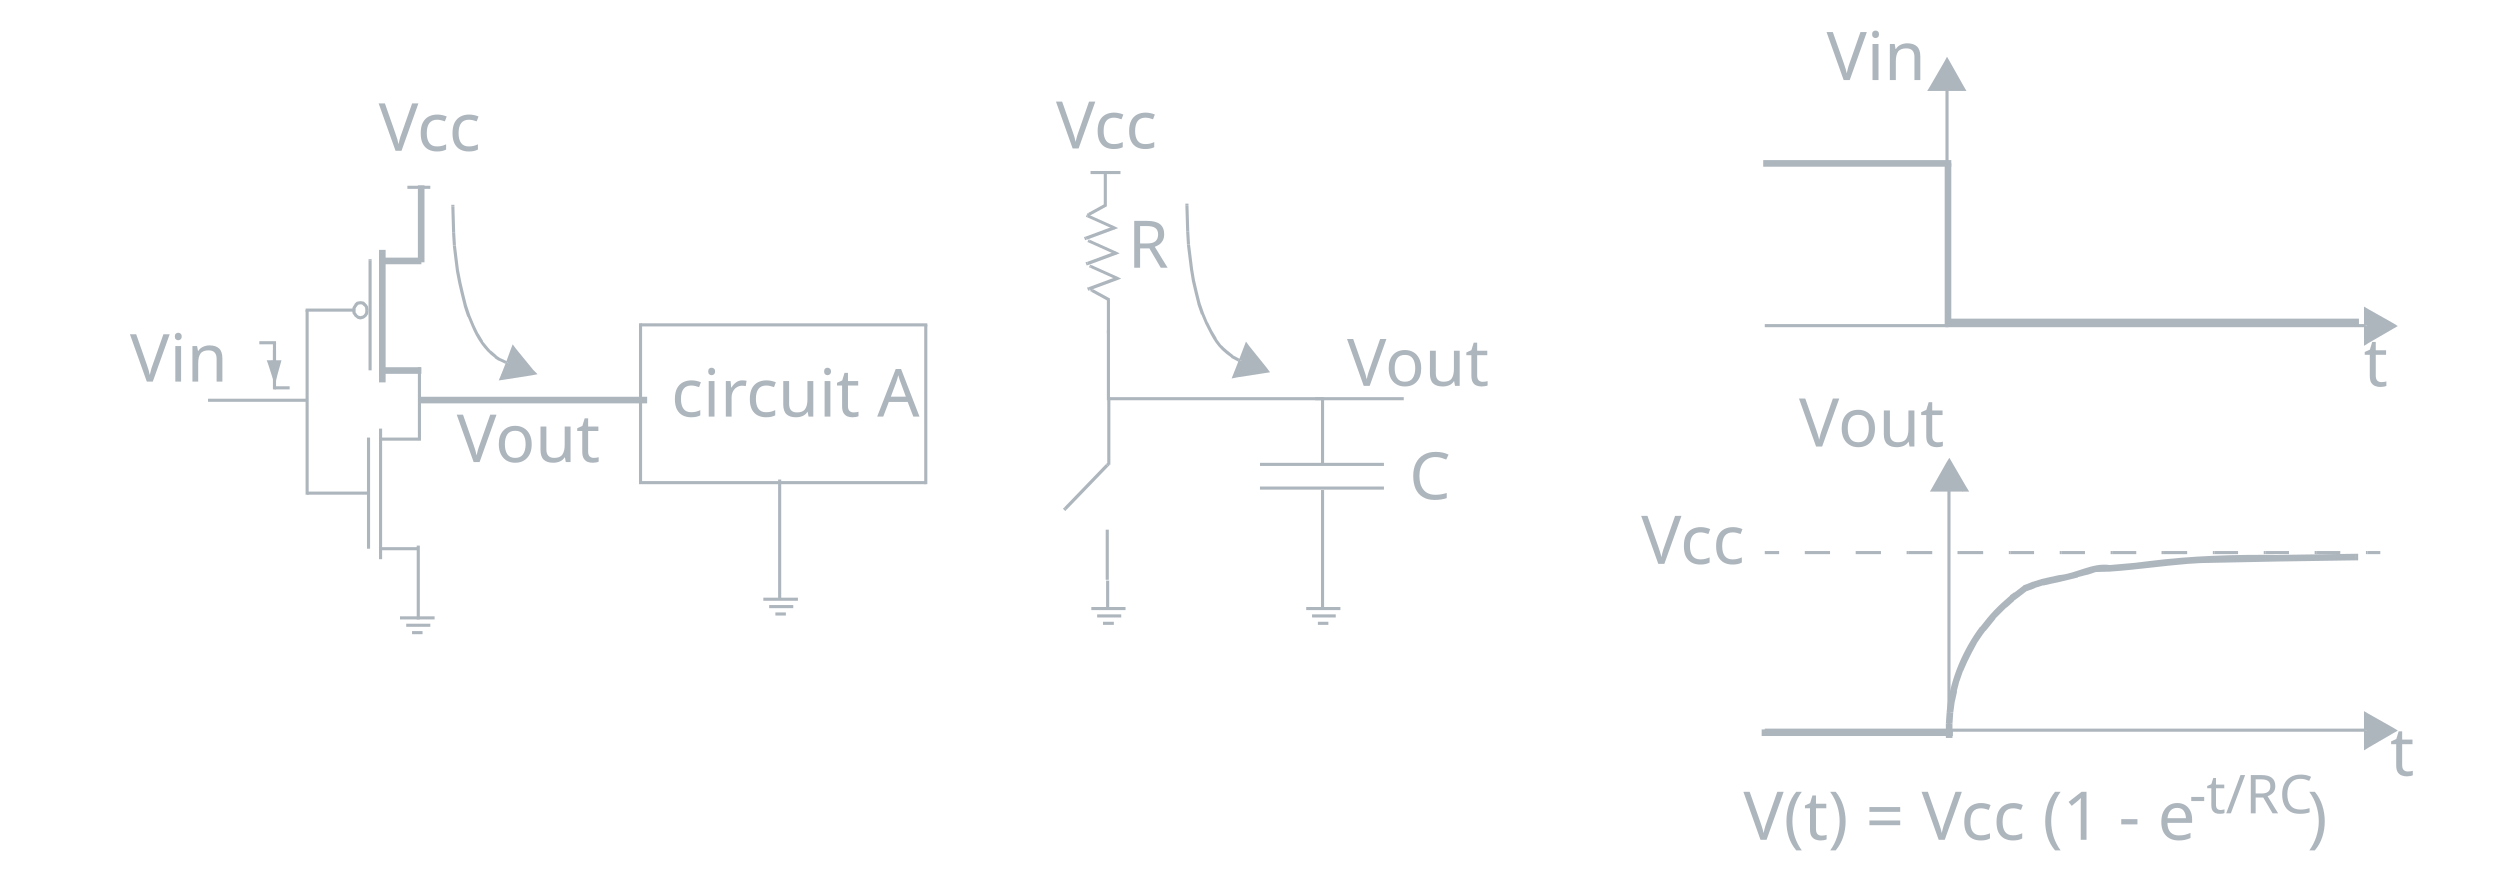
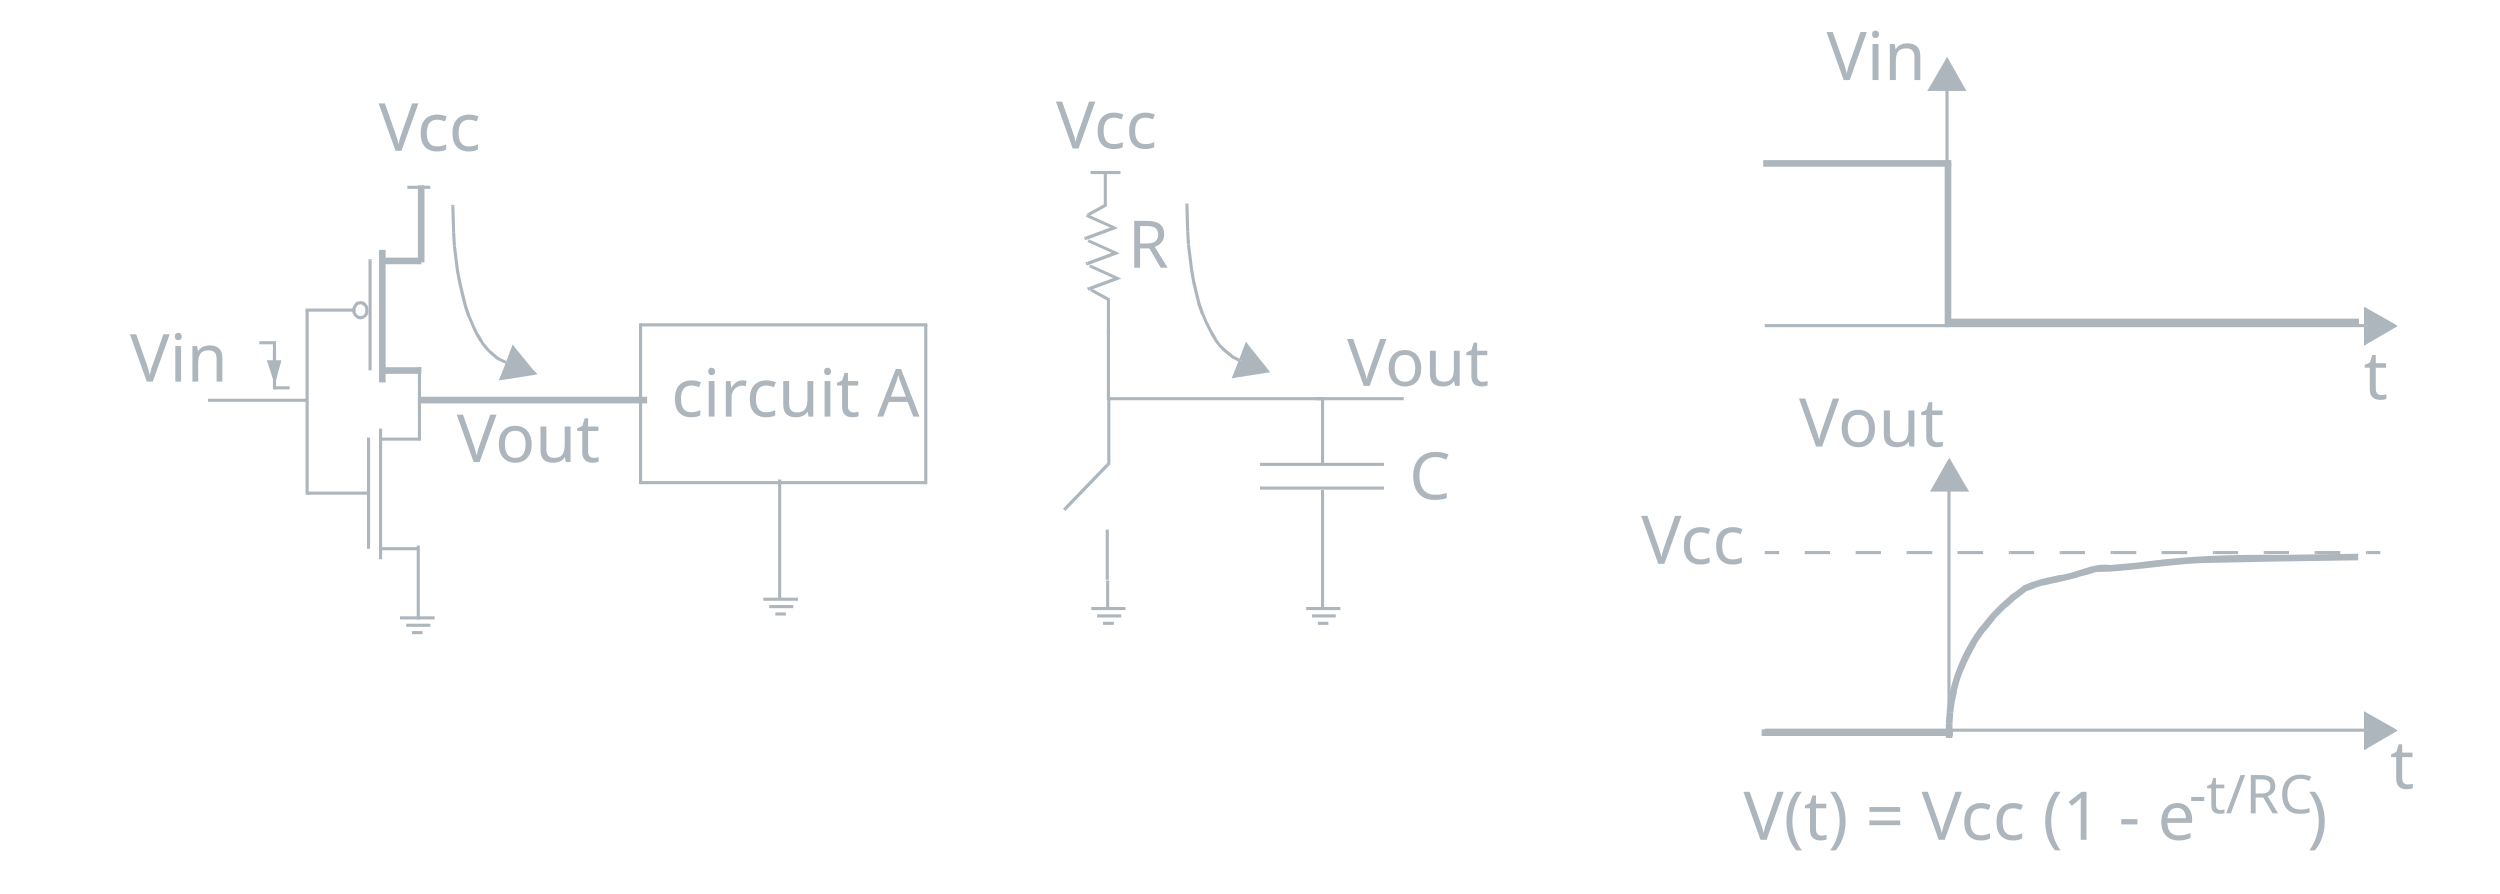
- <svg xmlns="http://www.w3.org/2000/svg" width="386" height="138" viewBox="0 0 386 138" fill="#adb5bd">
-   <rect x="56.90" y="40.02" width="0.48" height="0.24" fill="#adb5bd" />
-   <rect x="56.90" y="40.26" width="0.48" height="16.92" fill="#adb5bd" />
-   <rect x="58.52" y="38.58" width="1.02" height="0.48" fill="#adb5bd" />
-   <rect x="58.52" y="39.06" width="1.02" height="19.98" fill="#adb5bd" />
-   <rect x="58.52" y="39.78" width="0.48" height="1.02" fill="#adb5bd" />
-   <rect x="59.00" y="39.78" width="6.06" height="1.02" fill="#adb5bd" />
-   <rect x="58.52" y="56.70" width="0.48" height="1.02" fill="#adb5bd" />
-   <rect x="59.00" y="56.70" width="6.06" height="1.02" fill="#adb5bd" />
-   <rect x="64.52" y="28.62" width="1.02" height="0.48" fill="#adb5bd" />
-   <rect x="64.52" y="29.10" width="1.02" height="11.40" fill="#adb5bd" />
-   <rect x="64.52" y="56.70" width="0.48" height="0.24" fill="#adb5bd" />
-   <rect x="64.52" y="56.94" width="0.48" height="11.10" fill="#adb5bd" />
-   <rect x="62.90" y="28.68" width="3.54" height="0.48" fill="#adb5bd" />
-   <rect x="56.66" y="67.56" width="0.48" height="17.16" fill="#adb5bd" />
-   <rect x="58.52" y="66.18" width="0.48" height="20.16" fill="#adb5bd" />
-   <rect x="58.52" y="67.56" width="6.06" height="0.48" fill="#adb5bd" />
-   <rect x="58.52" y="84.48" width="6.06" height="0.48" fill="#adb5bd" />
-   <rect x="64.34" y="84.24" width="0.48" height="11.40" fill="#adb5bd" />
-   <path d="M56.42 47.94L56.36 47.52L56.42 47.58L56.18 47.22L56.18 47.28L55.88 46.98L56.06 47.04L55.64 46.98L55.7 46.98L55.28 47.04L55.4 46.98L55.1 47.28L55.16 47.22L54.92 47.58L54.92 47.52L54.86 47.94L54.86 47.88L54.92 48.36L54.92 48.24L55.16 48.6L55.1 48.54L55.4 48.78L55.28 48.72L55.7 48.84L55.58 48.84L56.0 48.72L55.94 48.78L56.24 48.54L56.18 48.6L56.42 48.24L56.36 48.36L56.42 47.88L56.9 47.94L56.84 48.42L56.84 48.48L56.6 48.84L56.54 48.9L56.24 49.14L56.12 49.2L55.7 49.32L55.58 49.32L55.16 49.2L55.1 49.14L54.8 48.9L54.74 48.84L54.5 48.48L54.44 48.42L54.38 47.94L54.38 47.88L54.44 47.46L54.5 47.34L54.74 46.98L54.74 46.92L55.04 46.62L55.22 46.56L55.64 46.5L55.7 46.5L56.12 46.56L56.24 46.62L56.6 46.98L56.84 47.34L56.84 47.46L56.9 47.88Z" fill="#adb5bd" />
-   <path d="M56.42 47.88L56.42 47.94L56.9 47.88L56.9 47.94Z" fill="#adb5bd" />
-   <rect x="47.18" y="47.64" width="7.68" height="0.48" fill="#adb5bd" />
-   <rect x="47.18" y="47.88" width="0.48" height="28.50" fill="#adb5bd" />
-   <rect x="47.42" y="75.90" width="9.48" height="0.48" fill="#adb5bd" />
-   <rect x="32.12" y="61.56" width="15.30" height="0.48" fill="#adb5bd" />
-   <rect x="61.76" y="95.16" width="5.34" height="0.48" fill="#adb5bd" />
-   <rect x="62.72" y="96.30" width="3.72" height="0.48" fill="#adb5bd" />
-   <rect x="63.62" y="97.44" width="1.62" height="0.48" fill="#adb5bd" />
-   <rect x="64.82" y="61.26" width="35.10" height="1.02" fill="#adb5bd" />
-   <path d="M168.02 33.12L167.84 33.06L167.66 33.48L167.84 33.54Z" fill="#adb5bd" />
-   <path d="M168.02 33.12L167.84 33.54L171.98 35.4L172.16 35.4L172.64 35.22L172.16 34.98Z" fill="#adb5bd" />
-   <path d="M167.78 37.02L167.54 37.08L167.36 36.6L167.6 36.54Z" fill="#adb5bd" />
-   <path d="M172.16 35.4L171.98 34.92L167.6 36.54L167.78 37.02Z" fill="#adb5bd" />
-   <path d="M168.26 37.02L168.08 36.96L167.9 37.38L168.08 37.44Z" fill="#adb5bd" />
-   <path d="M168.26 37.02L168.08 37.44L172.22 39.3L172.4 39.3L172.88 39.12L172.4 38.88Z" fill="#adb5bd" />
-   <path d="M168.02 40.92L167.78 40.98L167.6 40.5L167.84 40.44Z" fill="#adb5bd" />
-   <path d="M172.4 39.3L172.22 38.82L167.84 40.44L168.02 40.92Z" fill="#adb5bd" />
-   <path d="M168.5 40.92L168.32 40.86L168.14 41.28L168.32 41.34Z" fill="#adb5bd" />
-   <path d="M168.5 40.92L168.32 41.34L172.46 43.2L172.64 43.2L173.12 43.02L172.64 42.78Z" fill="#adb5bd" />
-   <path d="M168.26 44.82L168.02 44.88L167.84 44.4L168.08 44.34Z" fill="#adb5bd" />
-   <path d="M172.64 43.2L172.46 42.72L168.08 44.34L168.26 44.82Z" fill="#adb5bd" />
-   <path d="M168.02 32.88L167.84 33.0L168.08 33.42L168.26 33.3Z" fill="#adb5bd" />
-   <path d="M168.02 32.88L168.26 33.3L170.78 31.92L170.9 31.86L170.9 31.68L170.54 31.5Z" fill="#adb5bd" />
-   <rect x="170.42" y="26.40" width="0.48" height="5.28" fill="#adb5bd" />
-   <path d="M168.74 44.64L168.56 44.52L168.32 44.94L168.5 45.06Z" fill="#adb5bd" />
-   <path d="M168.74 44.64L168.5 45.06L171.02 46.44L171.38 46.2L171.38 46.08L171.26 46.02Z" fill="#adb5bd" />
-   <rect x="170.90" y="46.20" width="0.48" height="5.28" fill="#adb5bd" />
-   <rect x="168.38" y="26.40" width="4.62" height="0.48" fill="#adb5bd" />
-   <rect x="170.90" y="51.00" width="0.48" height="10.80" fill="#adb5bd" />
-   <rect x="171.14" y="61.32" width="33.30" height="0.48" fill="#adb5bd" />
-   <rect x="203.96" y="61.56" width="0.48" height="10.14" fill="#adb5bd" />
-   <rect x="194.54" y="71.46" width="19.14" height="0.48" fill="#adb5bd" />
-   <rect x="194.54" y="75.12" width="19.14" height="0.48" fill="#adb5bd" />
-   <rect x="201.68" y="93.72" width="5.28" height="0.48" fill="#adb5bd" />
-   <rect x="202.58" y="94.86" width="3.66" height="0.48" fill="#adb5bd" />
-   <rect x="203.48" y="96.00" width="1.62" height="0.48" fill="#adb5bd" />
-   <rect x="203.96" y="75.66" width="0.48" height="18.12" fill="#adb5bd" />
-   <path d="M78.14 55.92L78.86 53.94L79.16 53.16L79.64 53.82L82.34 57.12L83.0 57.78L82.04 57.96L77.84 58.62L77.0 58.74L77.36 57.9L77.72 57.6L81.92 56.94L82.04 57.96L81.56 57.78L78.86 54.48L79.64 53.82L79.76 54.3L79.04 56.28Z" fill="#adb5bd" />
-   <path d="M77.36 57.9L78.14 55.92L79.04 56.28L78.26 58.26Z" fill="#adb5bd" />
-   <path d="M78.56 56.1L79.28 54.12L81.98 57.42L77.78 58.08Z" fill="#adb5bd" />
-   <path d="M78.02 56.16L78.2 56.22L78.38 55.8L78.2 55.74Z" fill="#adb5bd" />
-   <path d="M78.02 56.16L77.0 55.68L76.94 55.68L76.4 55.32L76.4 55.26C74.73 54.04 73.59 52.26 72.8 50.34L72.2 48.9L72.14 48.9L71.6 47.28L71.6 47.22L71.18 45.54L70.76 43.74L70.4 41.88L70.16 39.96L69.92 37.98L69.92 37.92L70.4 37.92L70.64 39.9L70.88 41.82L70.88 41.76L71.24 43.62L71.66 45.42L72.08 47.1L72.62 48.72L73.22 50.16L73.88 51.54L73.88 51.48L74.6 52.68L74.54 52.68L75.38 53.7L75.8 54.18L75.8 54.12L76.28 54.54L76.7 54.9L76.64 54.9L77.18 55.26L78.2 55.74Z" fill="#adb5bd" />
-   <path d="M69.92 37.92L69.8 35.94L70.28 35.94L70.4 37.92Z" fill="#adb5bd" />
-   <rect x="69.68" y="31.62" width="0.48" height="0.24" fill="#adb5bd" />
-   <path d="M69.8 35.94L70.28 35.94L70.16 31.86L69.68 31.86Z" fill="#adb5bd" />
-   <rect x="98.90" y="49.92" width="44.28" height="0.48" fill="#adb5bd" />
-   <rect x="142.70" y="50.16" width="0.48" height="24.60" fill="#adb5bd" />
-   <rect x="98.66" y="74.28" width="44.28" height="0.48" fill="#adb5bd" />
-   <rect x="98.66" y="49.92" width="0.48" height="24.60" fill="#adb5bd" />
-   <path d="M300.62 14.04L297.56 14.04L298.04 13.26L300.2 9.54L300.62 8.76L301.1 9.6L303.2 13.32L303.62 14.04L302.72 14.04L302.3 13.8L300.2 10.08L301.1 9.6L301.1 10.08L298.94 13.8L298.04 13.26L298.46 13.02L300.62 13.02Z" fill="#adb5bd" />
-   <rect x="300.62" y="13.02" width="2.10" height="1.02" fill="#adb5bd" />
-   <path d="M300.62 13.56L298.46 13.56L300.62 9.84L302.72 13.56Z" fill="#adb5bd" />
-   <rect x="300.38" y="13.80" width="0.48" height="36.72" fill="#adb5bd" />
-   <path d="M365.0 50.28L365.0 47.34L365.72 47.76L369.44 49.86L370.22 50.34L369.5 50.76L365.78 52.92L365.0 53.4L365.0 52.44L365.24 52.02L368.96 49.86L369.5 50.76L368.96 50.76L365.24 48.66L365.72 47.76L366.02 48.18L366.02 50.28Z" fill="#adb5bd" />
-   <rect x="365.00" y="50.28" width="1.02" height="2.16" fill="#adb5bd" />
-   <path d="M365.48 50.28L365.48 48.18L369.2 50.28L365.48 52.44Z" fill="#adb5bd" />
-   <rect x="272.48" y="50.04" width="92.76" height="0.48" fill="#adb5bd" />
-   <path d="M365.0 112.74L365.0 109.8L365.72 110.22L369.44 112.32L370.22 112.8L369.5 113.22L365.78 115.38L365.0 115.86L365.0 114.9L365.24 114.48L368.96 112.32L369.5 113.22L368.96 113.22L365.24 111.12L365.72 110.22L366.02 110.64L366.02 112.74Z" fill="#adb5bd" />
-   <rect x="365.00" y="112.74" width="1.02" height="2.16" fill="#adb5bd" />
-   <path d="M365.48 112.74L365.48 110.64L369.2 112.74L365.48 114.9Z" fill="#adb5bd" />
-   <rect x="272.48" y="112.50" width="92.76" height="0.48" fill="#adb5bd" />
-   <path d="M300.92 75.9L297.98 75.9L298.4 75.18L300.5 71.46L300.98 70.68L301.4 71.4L303.56 75.12L304.04 75.9L303.08 75.9L302.66 75.66L300.5 71.94L301.4 71.4L301.4 71.94L299.3 75.66L298.4 75.18L298.82 74.88L300.92 74.88Z" fill="#adb5bd" />
-   <rect x="300.92" y="74.88" width="2.16" height="1.02" fill="#adb5bd" />
-   <path d="M300.92 75.42L298.82 75.42L300.92 71.7L303.08 75.42Z" fill="#adb5bd" />
-   <rect x="300.68" y="75.66" width="0.48" height="36.72" fill="#adb5bd" />
-   <rect x="272.24" y="24.72" width="29.04" height="1.02" fill="#adb5bd" />
-   <rect x="300.26" y="25.20" width="1.02" height="25.02" fill="#adb5bd" />
-   <rect x="300.74" y="49.20" width="63.48" height="1.02" fill="#adb5bd" />
-   <rect x="272.00" y="112.62" width="29.52" height="1.02" fill="#adb5bd" />
-   <rect x="272.48" y="85.08" width="2.22" height="0.48" fill="#adb5bd" />
-   <rect x="278.66" y="85.08" width="3.90" height="0.48" fill="#adb5bd" />
-   <rect x="286.52" y="85.08" width="3.90" height="0.48" fill="#adb5bd" />
-   <rect x="294.38" y="85.08" width="0.24" height="0.48" fill="#adb5bd" />
-   <rect x="294.62" y="85.08" width="3.72" height="0.48" fill="#adb5bd" />
-   <rect x="302.24" y="85.08" width="0.24" height="0.48" fill="#adb5bd" />
-   <rect x="302.48" y="85.08" width="3.72" height="0.48" fill="#adb5bd" />
-   <rect x="310.16" y="85.08" width="0.24" height="0.48" fill="#adb5bd" />
-   <rect x="310.40" y="85.08" width="3.66" height="0.48" fill="#adb5bd" />
-   <rect x="318.02" y="85.08" width="0.24" height="0.48" fill="#adb5bd" />
-   <rect x="318.26" y="85.08" width="3.66" height="0.48" fill="#adb5bd" />
-   <rect x="325.88" y="85.08" width="0.24" height="0.48" fill="#adb5bd" />
-   <rect x="326.12" y="85.08" width="3.72" height="0.48" fill="#adb5bd" />
-   <rect x="333.74" y="85.08" width="0.24" height="0.48" fill="#adb5bd" />
-   <rect x="333.98" y="85.08" width="3.72" height="0.48" fill="#adb5bd" />
-   <rect x="341.66" y="85.08" width="0.24" height="0.48" fill="#adb5bd" />
-   <rect x="341.90" y="85.08" width="3.66" height="0.48" fill="#adb5bd" />
-   <rect x="349.52" y="85.08" width="0.24" height="0.48" fill="#adb5bd" />
-   <rect x="349.76" y="85.08" width="3.66" height="0.48" fill="#adb5bd" />
-   <rect x="357.38" y="85.08" width="0.24" height="0.48" fill="#adb5bd" />
-   <rect x="357.62" y="85.08" width="3.72" height="0.48" fill="#adb5bd" />
-   <rect x="365.30" y="85.08" width="0.24" height="0.48" fill="#adb5bd" />
-   <rect x="365.54" y="85.08" width="1.98" height="0.48" fill="#adb5bd" />
-   <rect x="203.06" y="61.32" width="0.24" height="0.48" fill="#adb5bd" />
-   <rect x="203.30" y="61.32" width="13.44" height="0.48" fill="#adb5bd" />
-   <path d="M191.3 55.56L192.08 53.52L192.38 52.74L192.86 53.4L195.56 56.76L196.1 57.48L195.32 57.6L191.06 58.26L190.16 58.44L190.52 57.54L190.88 57.24L195.14 56.58L195.32 57.6L194.78 57.42L192.08 54.06L192.86 53.4L192.98 53.88L192.2 55.92Z" fill="#adb5bd" />
-   <path d="M190.52 57.54L191.3 55.56L192.2 55.92L191.42 57.9Z" fill="#adb5bd" />
-   <path d="M191.72 55.74L192.5 53.7L195.2 57.06L190.94 57.72Z" fill="#adb5bd" />
-   <path d="M191.12 55.8L191.3 55.92L191.54 55.5L191.36 55.38Z" fill="#adb5bd" />
-   <path d="M191.12 55.8L190.1 55.26L190.1 55.2C187.87 53.64 187.32 52.45 186.08 49.98L185.48 48.54L185.42 48.54L184.88 46.98L184.88 46.92L184.46 45.24L184.04 43.44L183.74 41.64L183.5 39.72L183.26 37.8L183.26 37.74L183.74 37.74L184.22 41.58L184.52 43.38L184.52 43.32L184.94 45.12L185.36 46.8L185.9 48.36L186.5 49.8L186.5 49.74L187.16 51.06L187.88 52.26L187.82 52.26L188.6 53.34L188.6 53.28L189.02 53.7L189.5 54.12L190.4 54.84L190.34 54.84L191.36 55.38Z" fill="#adb5bd" />
-   <path d="M183.26 37.74L183.14 35.7L183.62 35.7L183.74 37.74Z" fill="#adb5bd" />
-   <rect x="183.02" y="31.44" width="0.48" height="0.24" fill="#adb5bd" />
-   <path d="M183.14 35.7L183.62 35.7L183.5 31.68L183.02 31.68Z" fill="#adb5bd" />
-   <rect x="40.04" y="52.68" width="2.58" height="0.48" fill="#adb5bd" />
-   <rect x="42.14" y="52.92" width="0.48" height="7.20" fill="#adb5bd" />
-   <rect x="42.38" y="59.64" width="2.34" height="0.48" fill="#adb5bd" />
-   <path d="M42.38 55.62L43.46 55.62L43.28 56.28L42.86 57.78L42.44 59.46L41.9 57.78L41.42 56.28L41.18 55.62L41.9 55.62L42.38 55.98L42.86 57.48L41.9 57.78L41.9 57.48L42.32 55.98L43.28 56.28L42.8 56.64L42.38 56.64Z" fill="#adb5bd" />
-   <rect x="41.90" y="55.62" width="0.48" height="1.02" fill="#adb5bd" />
-   <path d="M42.38 56.1L42.8 56.1L42.38 57.6L41.9 56.1Z" fill="#adb5bd" />
-   <rect x="42.14" y="54.06" width="0.48" height="1.74" fill="#adb5bd" />
-   <rect x="168.50" y="93.72" width="5.28" height="0.48" fill="#adb5bd" />
-   <rect x="169.40" y="94.86" width="3.72" height="0.48" fill="#adb5bd" />
-   <rect x="170.30" y="96.00" width="1.68" height="0.48" fill="#adb5bd" />
-   <rect x="170.78" y="89.64" width="0.48" height="4.38" fill="#adb5bd" />
-   <rect x="117.86" y="92.28" width="5.34" height="0.48" fill="#adb5bd" />
-   <rect x="118.76" y="93.42" width="3.72" height="0.48" fill="#adb5bd" />
-   <rect x="119.72" y="94.56" width="1.62" height="0.48" fill="#adb5bd" />
-   <rect x="120.14" y="74.04" width="0.48" height="18.30" fill="#adb5bd" />
-   <rect x="363.62" y="85.50" width="0.48" height="1.02" fill="#adb5bd" />
-   <path d="M363.62 86.52L351.68 86.7L339.74 86.94L339.8 86.94L337.82 87.06C333.77 87.39 329.81 87.98 325.76 88.26L323.6 88.32L323.78 88.26L322.34 88.74L322.28 88.74L320.84 89.1L320.84 89.16L318.14 89.82L316.76 90.12L315.44 90.42L315.5 90.36L314.18 90.78L314.24 90.78L313.52 91.08L313.46 91.08L312.8 91.32L312.92 91.26L311.6 92.28L310.94 92.76L311.0 92.76L309.8 93.84L309.8 93.78L308.06 95.52L308.12 95.52L307.58 96.18L307.1 96.78L306.56 97.44L306.56 97.38L306.08 98.04L305.18 99.36L305.24 99.3L304.46 100.74L303.74 102.18L303.08 103.68L303.08 103.62L302.54 105.18L302.54 105.12L302.12 106.74L302.18 106.74L301.82 108.36L301.82 108.3L301.58 110.04L300.56 109.98L300.56 109.92C300.99 105.43 302.69 101.13 305.24 97.44L305.72 96.78L305.78 96.78C307.31 94.76 308.42 93.61 310.34 91.98L310.34 91.92L311.0 91.44L311.0 91.5L312.32 90.48L312.44 90.36L313.1 90.12L313.82 89.82L313.88 89.82L315.2 89.4L316.52 89.1L317.9 88.8C320.59 88.57 323.0 86.84 325.76 87.24L329.84 86.88L329.78 86.88L331.76 86.64C338.36 85.8 345.03 85.6 351.68 85.68L363.62 85.5Z" fill="#adb5bd" />
-   <path d="M301.58 110.04L301.46 111.78L301.46 111.72L300.44 111.72L300.56 109.98Z" fill="#adb5bd" />
-   <rect x="300.44" y="111.72" width="1.02" height="2.22" fill="#adb5bd" />
-   <rect x="170.96" y="61.32" width="0.48" height="10.44" fill="#adb5bd" />
-   <rect x="170.72" y="81.78" width="0.48" height="7.74" fill="#adb5bd" />
-   <path d="M171.14 72.0L171.32 71.82L170.96 71.46L170.78 71.64Z" fill="#adb5bd" />
-   <path d="M164.66 78.72L164.48 78.9L164.12 78.54L164.3 78.36Z" fill="#adb5bd" />
-   <path d="M171.14 72.0L170.78 71.64L164.3 78.36L164.66 78.72Z" fill="#adb5bd" />
-   <text x="20.06" y="58.92" font-size="10.23" font-family="'Source Sans Pro', sans-serif" textLength="14.76" lengthAdjust="spacingAndGlyphs" fill="#adb5bd">Vin</text>
-   <text x="70.52" y="71.34" font-size="10.23" font-family="'Source Sans Pro', sans-serif" textLength="19.13" lengthAdjust="spacingAndGlyphs" fill="#adb5bd">Vout</text>
-   <text x="58.46" y="23.28" font-size="10.23" font-family="'Source Sans Pro', sans-serif" textLength="16.46" lengthAdjust="spacingAndGlyphs" fill="#adb5bd">Vcc</text>
-   <text x="174.14" y="41.34" font-size="10.13" font-family="'Source Sans Pro', sans-serif" textLength="6.79" lengthAdjust="spacingAndGlyphs" fill="#adb5bd">R</text>
-   <text x="217.58" y="77.10" font-size="10.13" font-family="'Source Sans Pro', sans-serif" textLength="6.79" lengthAdjust="spacingAndGlyphs" fill="#adb5bd">C</text>
-   <text x="163.04" y="22.92" font-size="10.13" font-family="'Source Sans Pro', sans-serif" textLength="16.28" lengthAdjust="spacingAndGlyphs" fill="#adb5bd">Vcc</text>
-   <text x="103.64" y="64.32" font-size="10.23" font-family="'Source Sans Pro', sans-serif" textLength="36.08" lengthAdjust="spacingAndGlyphs" fill="#adb5bd">circuit A</text>
-   <text x="282.02" y="12.36" font-size="10.37" font-family="'Source Sans Pro', sans-serif" textLength="14.90" lengthAdjust="spacingAndGlyphs" fill="#adb5bd">Vin</text>
-   <text x="277.76" y="68.94" font-size="10.37" font-family="'Source Sans Pro', sans-serif" textLength="19.29" lengthAdjust="spacingAndGlyphs" fill="#adb5bd">Vout</text>
-   <text x="269.18" y="129.66" font-size="10.37" font-family="'Source Sans Pro', sans-serif" textLength="68.89" lengthAdjust="spacingAndGlyphs" fill="#adb5bd">V(t) = Vcc (1 - e</text>
-   <text x="338.00" y="125.58" font-size="8.27" font-family="'Source Sans Pro', sans-serif" textLength="18.37" lengthAdjust="spacingAndGlyphs" fill="#adb5bd">-t/RC</text>
-   <text x="356.24" y="129.66" font-size="10.37" font-family="'Source Sans Pro', sans-serif" textLength="6.01" lengthAdjust="spacingAndGlyphs" fill="#adb5bd"> )</text>
-   <text x="253.40" y="87.06" font-size="10.37" font-family="'Source Sans Pro', sans-serif" textLength="16.59" lengthAdjust="spacingAndGlyphs" fill="#adb5bd">Vcc</text>
-   <text x="207.98" y="59.58" font-size="10.13" font-family="'Source Sans Pro', sans-serif" textLength="18.97" lengthAdjust="spacingAndGlyphs" fill="#adb5bd">Vout</text>
-   <text x="364.94" y="59.64" font-size="10.37" font-family="'Source Sans Pro', sans-serif" textLength="2.91" lengthAdjust="spacingAndGlyphs" fill="#adb5bd">t</text>
-   <text x="369.02" y="119.76" font-size="10.37" font-family="'Source Sans Pro', sans-serif" textLength="2.91" lengthAdjust="spacingAndGlyphs" fill="#adb5bd">t</text>
+ <svg xmlns="http://www.w3.org/2000/svg" width="386" height="138" viewBox="0 0 386 138" fill="#adb5bd" version="1.1" id="svg136">
+   <defs id="defs136" />
+   <rect x="56.90" y="40.02" width="0.48" height="0.24" fill="#adb5bd" id="rect1" />
+   <rect x="56.90" y="40.26" width="0.48" height="16.92" fill="#adb5bd" id="rect2" />
+   <rect x="58.52" y="38.58" width="1.02" height="0.48" fill="#adb5bd" id="rect3" />
+   <rect x="58.52" y="39.06" width="1.02" height="19.98" fill="#adb5bd" id="rect4" />
+   <rect x="58.52" y="39.78" width="0.48" height="1.02" fill="#adb5bd" id="rect5" />
+   <rect x="59.00" y="39.78" width="6.06" height="1.02" fill="#adb5bd" id="rect6" />
+   <rect x="58.52" y="56.70" width="0.48" height="1.02" fill="#adb5bd" id="rect7" />
+   <rect x="59.00" y="56.70" width="6.06" height="1.02" fill="#adb5bd" id="rect8" />
+   <rect x="64.52" y="28.62" width="1.02" height="0.48" fill="#adb5bd" id="rect9" />
+   <rect x="64.52" y="29.10" width="1.02" height="11.40" fill="#adb5bd" id="rect10" />
+   <rect x="64.52" y="56.70" width="0.48" height="0.24" fill="#adb5bd" id="rect11" />
+   <rect x="64.52" y="56.94" width="0.48" height="11.10" fill="#adb5bd" id="rect12" />
+   <rect x="62.90" y="28.68" width="3.54" height="0.48" fill="#adb5bd" id="rect13" />
+   <rect x="56.66" y="67.56" width="0.48" height="17.16" fill="#adb5bd" id="rect14" />
+   <rect x="58.52" y="66.18" width="0.48" height="20.16" fill="#adb5bd" id="rect15" />
+   <rect x="58.52" y="67.56" width="6.06" height="0.48" fill="#adb5bd" id="rect16" />
+   <rect x="58.52" y="84.48" width="6.06" height="0.48" fill="#adb5bd" id="rect17" />
+   <rect x="64.34" y="84.24" width="0.48" height="11.40" fill="#adb5bd" id="rect18" />
+   <path d="M56.42 47.94L56.36 47.52L56.42 47.58L56.18 47.22L56.18 47.28L55.88 46.98L56.06 47.04L55.64 46.98L55.7 46.98L55.28 47.04L55.4 46.98L55.1 47.28L55.16 47.22L54.92 47.58L54.92 47.52L54.86 47.94L54.86 47.88L54.92 48.36L54.92 48.24L55.16 48.6L55.1 48.54L55.4 48.78L55.28 48.72L55.7 48.84L55.58 48.84L56.0 48.72L55.94 48.78L56.24 48.54L56.18 48.6L56.42 48.24L56.36 48.36L56.42 47.88L56.9 47.94L56.84 48.42L56.84 48.48L56.6 48.84L56.54 48.9L56.24 49.14L56.12 49.2L55.7 49.32L55.58 49.32L55.16 49.2L55.1 49.14L54.8 48.9L54.74 48.84L54.5 48.48L54.44 48.42L54.38 47.94L54.38 47.88L54.44 47.46L54.5 47.34L54.74 46.98L54.74 46.92L55.04 46.62L55.22 46.56L55.64 46.5L55.7 46.5L56.12 46.56L56.24 46.62L56.6 46.98L56.84 47.34L56.84 47.46L56.9 47.88Z" fill="#adb5bd" id="path18" />
+   <path d="M56.42 47.88L56.42 47.94L56.9 47.88L56.9 47.94Z" fill="#adb5bd" id="path19" />
+   <rect x="47.18" y="47.64" width="7.68" height="0.48" fill="#adb5bd" id="rect19" />
+   <rect x="47.18" y="47.88" width="0.48" height="28.50" fill="#adb5bd" id="rect20" />
+   <rect x="47.42" y="75.90" width="9.48" height="0.48" fill="#adb5bd" id="rect21" />
+   <rect x="32.12" y="61.56" width="15.30" height="0.48" fill="#adb5bd" id="rect22" />
+   <rect x="61.76" y="95.16" width="5.34" height="0.48" fill="#adb5bd" id="rect23" />
+   <rect x="62.72" y="96.30" width="3.72" height="0.48" fill="#adb5bd" id="rect24" />
+   <rect x="63.62" y="97.44" width="1.62" height="0.48" fill="#adb5bd" id="rect25" />
+   <rect x="64.82" y="61.26" width="35.10" height="1.02" fill="#adb5bd" id="rect26" />
+   <path d="M168.02 33.12L167.84 33.06L167.66 33.48L167.84 33.54Z" fill="#adb5bd" id="path26" />
+   <path d="M168.02 33.12L167.84 33.54L171.98 35.4L172.16 35.4L172.64 35.22L172.16 34.98Z" fill="#adb5bd" id="path27" />
+   <path d="M167.78 37.02L167.54 37.08L167.36 36.6L167.6 36.54Z" fill="#adb5bd" id="path28" />
+   <path d="M172.16 35.4L171.98 34.92L167.6 36.54L167.78 37.02Z" fill="#adb5bd" id="path29" />
+   <path d="M168.26 37.02L168.08 36.96L167.9 37.38L168.08 37.44Z" fill="#adb5bd" id="path30" />
+   <path d="M168.26 37.02L168.08 37.44L172.22 39.3L172.4 39.3L172.88 39.12L172.4 38.88Z" fill="#adb5bd" id="path31" />
+   <path d="M168.02 40.92L167.78 40.98L167.6 40.5L167.84 40.44Z" fill="#adb5bd" id="path32" />
+   <path d="M172.4 39.3L172.22 38.82L167.84 40.44L168.02 40.92Z" fill="#adb5bd" id="path33" />
+   <path d="M168.5 40.92L168.32 40.86L168.14 41.28L168.32 41.34Z" fill="#adb5bd" id="path34" />
+   <path d="M168.5 40.92L168.32 41.34L172.46 43.2L172.64 43.2L173.12 43.02L172.64 42.78Z" fill="#adb5bd" id="path35" />
+   <path d="M168.26 44.82L168.02 44.88L167.84 44.4L168.08 44.34Z" fill="#adb5bd" id="path36" />
+   <path d="M172.64 43.2L172.46 42.72L168.08 44.34L168.26 44.82Z" fill="#adb5bd" id="path37" />
+   <path d="M168.02 32.88L167.84 33.0L168.08 33.42L168.26 33.3Z" fill="#adb5bd" id="path38" />
+   <path d="M168.02 32.88L168.26 33.3L170.78 31.92L170.9 31.86L170.9 31.68L170.54 31.5Z" fill="#adb5bd" id="path39" />
+   <rect x="170.42" y="26.40" width="0.48" height="5.28" fill="#adb5bd" id="rect39" />
+   <path d="M168.74 44.64L168.56 44.52L168.32 44.94L168.5 45.06Z" fill="#adb5bd" id="path40" />
+   <path d="M168.74 44.64L168.5 45.06L171.02 46.44L171.38 46.2L171.38 46.08L171.26 46.02Z" fill="#adb5bd" id="path41" />
+   <rect x="170.90" y="46.20" width="0.48" height="5.28" fill="#adb5bd" id="rect41" />
+   <rect x="168.38" y="26.40" width="4.62" height="0.48" fill="#adb5bd" id="rect42" />
+   <rect x="170.90" y="51.00" width="0.48" height="10.80" fill="#adb5bd" id="rect43" />
+   <rect x="171.14" y="61.32" width="33.30" height="0.48" fill="#adb5bd" id="rect44" />
+   <rect x="203.96" y="61.56" width="0.48" height="10.14" fill="#adb5bd" id="rect45" />
+   <rect x="194.54" y="71.46" width="19.14" height="0.48" fill="#adb5bd" id="rect46" />
+   <rect x="194.54" y="75.12" width="19.14" height="0.48" fill="#adb5bd" id="rect47" />
+   <rect x="201.68" y="93.72" width="5.28" height="0.48" fill="#adb5bd" id="rect48" />
+   <rect x="202.58" y="94.86" width="3.66" height="0.48" fill="#adb5bd" id="rect49" />
+   <rect x="203.48" y="96.00" width="1.62" height="0.48" fill="#adb5bd" id="rect50" />
+   <rect x="203.96" y="75.66" width="0.48" height="18.12" fill="#adb5bd" id="rect51" />
+   <path d="M78.14 55.92L78.86 53.94L79.16 53.16L79.64 53.82L82.34 57.12L83.0 57.78L82.04 57.96L77.84 58.62L77.0 58.74L77.36 57.9L77.72 57.6L81.92 56.94L82.04 57.96L81.56 57.78L78.86 54.48L79.64 53.82L79.76 54.3L79.04 56.28Z" fill="#adb5bd" id="path51" />
+   <path d="M77.36 57.9L78.14 55.92L79.04 56.28L78.26 58.26Z" fill="#adb5bd" id="path52" />
+   <path d="M78.56 56.1L79.28 54.12L81.98 57.42L77.78 58.08Z" fill="#adb5bd" id="path53" />
+   <path d="M78.02 56.16L78.2 56.22L78.38 55.8L78.2 55.74Z" fill="#adb5bd" id="path54" />
+   <path d="M78.02 56.16L77.0 55.68L76.94 55.68L76.4 55.32L76.4 55.26C74.73 54.04 73.59 52.26 72.8 50.34L72.2 48.9L72.14 48.9L71.6 47.28L71.6 47.22L71.18 45.54L70.76 43.74L70.4 41.88L70.16 39.96L69.92 37.98L69.92 37.92L70.4 37.92L70.64 39.9L70.88 41.82L70.88 41.76L71.24 43.62L71.66 45.42L72.08 47.1L72.62 48.72L73.22 50.16L73.88 51.54L73.88 51.48L74.6 52.68L74.54 52.68L75.38 53.7L75.8 54.18L75.8 54.12L76.28 54.54L76.7 54.9L76.64 54.9L77.18 55.26L78.2 55.74Z" fill="#adb5bd" id="path55" />
+   <path d="M69.92 37.92L69.8 35.94L70.28 35.94L70.4 37.92Z" fill="#adb5bd" id="path56" />
+   <rect x="69.68" y="31.62" width="0.48" height="0.24" fill="#adb5bd" id="rect56" />
+   <path d="M69.8 35.94L70.28 35.94L70.16 31.86L69.68 31.86Z" fill="#adb5bd" id="path57" />
+   <rect x="98.90" y="49.92" width="44.28" height="0.48" fill="#adb5bd" id="rect57" />
+   <rect x="142.70" y="50.16" width="0.48" height="24.60" fill="#adb5bd" id="rect58" />
+   <rect x="98.66" y="74.28" width="44.28" height="0.48" fill="#adb5bd" id="rect59" />
+   <rect x="98.66" y="49.92" width="0.48" height="24.60" fill="#adb5bd" id="rect60" />
+   <path d="M300.62 14.04L297.56 14.04L298.04 13.26L300.2 9.54L300.62 8.76L301.1 9.6L303.2 13.32L303.62 14.04L302.72 14.04L302.3 13.8L300.2 10.08L301.1 9.6L301.1 10.08L298.94 13.8L298.04 13.26L298.46 13.02L300.62 13.02Z" fill="#adb5bd" id="path60" />
+   <rect x="300.62" y="13.02" width="2.10" height="1.02" fill="#adb5bd" id="rect61" />
+   <path d="M300.62 13.56L298.46 13.56L300.62 9.84L302.72 13.56Z" fill="#adb5bd" id="path61" />
+   <rect x="300.38" y="13.80" width="0.48" height="36.72" fill="#adb5bd" id="rect62" />
+   <path d="M365.0 50.28L365.0 47.34L365.72 47.76L369.44 49.86L370.22 50.34L369.5 50.76L365.78 52.92L365.0 53.4L365.0 52.44L365.24 52.02L368.96 49.86L369.5 50.76L368.96 50.76L365.24 48.66L365.72 47.76L366.02 48.18L366.02 50.28Z" fill="#adb5bd" id="path62" />
+   <rect x="365.00" y="50.28" width="1.02" height="2.16" fill="#adb5bd" id="rect63" />
+   <path d="M365.48 50.28L365.48 48.18L369.2 50.28L365.48 52.44Z" fill="#adb5bd" id="path63" />
+   <rect x="272.48" y="50.04" width="92.76" height="0.48" fill="#adb5bd" id="rect64" />
+   <path d="M365.0 112.74L365.0 109.8L365.72 110.22L369.44 112.32L370.22 112.8L369.5 113.22L365.78 115.38L365.0 115.86L365.0 114.9L365.24 114.48L368.96 112.32L369.5 113.22L368.96 113.22L365.24 111.12L365.72 110.22L366.02 110.64L366.02 112.74Z" fill="#adb5bd" id="path64" />
+   <rect x="365.00" y="112.74" width="1.02" height="2.16" fill="#adb5bd" id="rect65" />
+   <path d="M365.48 112.74L365.48 110.64L369.2 112.74L365.48 114.9Z" fill="#adb5bd" id="path65" />
+   <rect x="272.48" y="112.50" width="92.76" height="0.48" fill="#adb5bd" id="rect66" />
+   <path d="M300.92 75.9L297.98 75.9L298.4 75.18L300.5 71.46L300.98 70.68L301.4 71.4L303.56 75.12L304.04 75.9L303.08 75.9L302.66 75.66L300.5 71.94L301.4 71.4L301.4 71.94L299.3 75.66L298.4 75.18L298.82 74.88L300.92 74.88Z" fill="#adb5bd" id="path66" />
+   <rect x="300.92" y="74.88" width="2.16" height="1.02" fill="#adb5bd" id="rect67" />
+   <path d="M300.92 75.42L298.82 75.42L300.92 71.7L303.08 75.42Z" fill="#adb5bd" id="path67" />
+   <rect x="300.68" y="75.66" width="0.48" height="36.72" fill="#adb5bd" id="rect68" />
+   <rect x="272.24" y="24.72" width="29.04" height="1.02" fill="#adb5bd" id="rect69" />
+   <rect x="300.26" y="25.20" width="1.02" height="25.02" fill="#adb5bd" id="rect70" />
+   <rect x="300.74" y="49.20" width="63.48" height="1.02" fill="#adb5bd" id="rect71" />
+   <rect x="272.00" y="112.62" width="29.52" height="1.02" fill="#adb5bd" id="rect72" />
+   <rect x="272.48" y="85.08" width="2.22" height="0.48" fill="#adb5bd" id="rect73" />
+   <rect x="278.66" y="85.08" width="3.90" height="0.48" fill="#adb5bd" id="rect74" />
+   <rect x="286.52" y="85.08" width="3.90" height="0.48" fill="#adb5bd" id="rect75" />
+   <rect x="294.38" y="85.08" width="0.24" height="0.48" fill="#adb5bd" id="rect76" />
+   <rect x="294.62" y="85.08" width="3.72" height="0.48" fill="#adb5bd" id="rect77" />
+   <rect x="302.24" y="85.08" width="0.24" height="0.48" fill="#adb5bd" id="rect78" />
+   <rect x="302.48" y="85.08" width="3.72" height="0.48" fill="#adb5bd" id="rect79" />
+   <rect x="310.16" y="85.08" width="0.24" height="0.48" fill="#adb5bd" id="rect80" />
+   <rect x="310.40" y="85.08" width="3.66" height="0.48" fill="#adb5bd" id="rect81" />
+   <rect x="318.02" y="85.08" width="0.24" height="0.48" fill="#adb5bd" id="rect82" />
+   <rect x="318.26" y="85.08" width="3.66" height="0.48" fill="#adb5bd" id="rect83" />
+   <rect x="325.88" y="85.08" width="0.24" height="0.48" fill="#adb5bd" id="rect84" />
+   <rect x="326.12" y="85.08" width="3.72" height="0.48" fill="#adb5bd" id="rect85" />
+   <rect x="333.74" y="85.08" width="0.24" height="0.48" fill="#adb5bd" id="rect86" />
+   <rect x="333.98" y="85.08" width="3.72" height="0.48" fill="#adb5bd" id="rect87" />
+   <rect x="341.66" y="85.08" width="0.24" height="0.48" fill="#adb5bd" id="rect88" />
+   <rect x="341.90" y="85.08" width="3.66" height="0.48" fill="#adb5bd" id="rect89" />
+   <rect x="349.52" y="85.08" width="0.24" height="0.48" fill="#adb5bd" id="rect90" />
+   <rect x="349.76" y="85.08" width="3.66" height="0.48" fill="#adb5bd" id="rect91" />
+   <rect x="357.38" y="85.08" width="0.24" height="0.48" fill="#adb5bd" id="rect92" />
+   <rect x="357.62" y="85.08" width="3.72" height="0.48" fill="#adb5bd" id="rect93" />
+   <rect x="365.30" y="85.08" width="0.24" height="0.48" fill="#adb5bd" id="rect94" />
+   <rect x="365.54" y="85.08" width="1.98" height="0.48" fill="#adb5bd" id="rect95" />
+   <rect x="203.06" y="61.32" width="0.24" height="0.48" fill="#adb5bd" id="rect96" />
+   <rect x="203.30" y="61.32" width="13.44" height="0.48" fill="#adb5bd" id="rect97" />
+   <path d="M191.3 55.56L192.08 53.52L192.38 52.74L192.86 53.4L195.56 56.76L196.1 57.48L195.32 57.6L191.06 58.26L190.16 58.44L190.52 57.54L190.88 57.24L195.14 56.58L195.32 57.6L194.78 57.42L192.08 54.06L192.86 53.4L192.98 53.88L192.2 55.92Z" fill="#adb5bd" id="path97" />
+   <path d="M190.52 57.54L191.3 55.56L192.2 55.92L191.42 57.9Z" fill="#adb5bd" id="path98" />
+   <path d="M191.72 55.74L192.5 53.7L195.2 57.06L190.94 57.72Z" fill="#adb5bd" id="path99" />
+   <path d="M191.12 55.8L191.3 55.92L191.54 55.5L191.36 55.38Z" fill="#adb5bd" id="path100" />
+   <path d="M191.12 55.8L190.1 55.26L190.1 55.2C187.87 53.64 187.32 52.45 186.08 49.98L185.48 48.54L185.42 48.54L184.88 46.98L184.88 46.92L184.46 45.24L184.04 43.44L183.74 41.64L183.5 39.72L183.26 37.8L183.26 37.74L183.74 37.74L184.22 41.58L184.52 43.38L184.52 43.32L184.94 45.12L185.36 46.8L185.9 48.36L186.5 49.8L186.5 49.74L187.16 51.06L187.88 52.26L187.82 52.26L188.6 53.34L188.6 53.28L189.02 53.7L189.5 54.12L190.4 54.84L190.34 54.84L191.36 55.38Z" fill="#adb5bd" id="path101" />
+   <path d="M183.26 37.74L183.14 35.7L183.62 35.7L183.74 37.74Z" fill="#adb5bd" id="path102" />
+   <rect x="183.02" y="31.44" width="0.48" height="0.24" fill="#adb5bd" id="rect102" />
+   <path d="M183.14 35.7L183.62 35.7L183.5 31.68L183.02 31.68Z" fill="#adb5bd" id="path103" />
+   <rect x="40.04" y="52.68" width="2.58" height="0.48" fill="#adb5bd" id="rect103" />
+   <rect x="42.14" y="52.92" width="0.48" height="7.20" fill="#adb5bd" id="rect104" />
+   <rect x="42.38" y="59.64" width="2.34" height="0.48" fill="#adb5bd" id="rect105" />
+   <path d="M42.38 55.62L43.46 55.62L43.28 56.28L42.86 57.78L42.44 59.46L41.9 57.78L41.42 56.28L41.18 55.62L41.9 55.62L42.38 55.98L42.86 57.48L41.9 57.78L41.9 57.48L42.32 55.98L43.28 56.28L42.8 56.64L42.38 56.64Z" fill="#adb5bd" id="path105" />
+   <rect x="41.90" y="55.62" width="0.48" height="1.02" fill="#adb5bd" id="rect106" />
+   <path d="M42.38 56.1L42.8 56.1L42.38 57.6L41.9 56.1Z" fill="#adb5bd" id="path106" />
+   <rect x="42.14" y="54.06" width="0.48" height="1.74" fill="#adb5bd" id="rect107" />
+   <rect x="168.50" y="93.72" width="5.28" height="0.48" fill="#adb5bd" id="rect108" />
+   <rect x="169.40" y="94.86" width="3.72" height="0.48" fill="#adb5bd" id="rect109" />
+   <rect x="170.30" y="96.00" width="1.68" height="0.48" fill="#adb5bd" id="rect110" />
+   <rect x="170.78" y="89.64" width="0.48" height="4.38" fill="#adb5bd" id="rect111" />
+   <rect x="117.86" y="92.28" width="5.34" height="0.48" fill="#adb5bd" id="rect112" />
+   <rect x="118.76" y="93.42" width="3.72" height="0.48" fill="#adb5bd" id="rect113" />
+   <rect x="119.72" y="94.56" width="1.62" height="0.48" fill="#adb5bd" id="rect114" />
+   <rect x="120.14" y="74.04" width="0.48" height="18.30" fill="#adb5bd" id="rect115" />
+   <rect x="363.62" y="85.50" width="0.48" height="1.02" fill="#adb5bd" id="rect116" />
+   <path d="M363.62 86.52L351.68 86.7L339.74 86.94L339.8 86.94L337.82 87.06C333.77 87.39 329.81 87.98 325.76 88.26L323.6 88.32L323.78 88.26L322.34 88.74L322.28 88.74L320.84 89.1L320.84 89.16L318.14 89.82L316.76 90.12L315.44 90.42L315.5 90.36L314.18 90.78L314.24 90.78L313.52 91.08L313.46 91.08L312.8 91.32L312.92 91.26L311.6 92.28L310.94 92.76L311.0 92.76L309.8 93.84L309.8 93.78L308.06 95.52L308.12 95.52L307.58 96.18L307.1 96.78L306.56 97.44L306.56 97.38L306.08 98.04L305.18 99.36L305.24 99.3L304.46 100.74L303.74 102.18L303.08 103.68L303.08 103.62L302.54 105.18L302.54 105.12L302.12 106.74L302.18 106.74L301.82 108.36L301.82 108.3L301.58 110.04L300.56 109.98L300.56 109.92C300.99 105.43 302.69 101.13 305.24 97.44L305.72 96.78L305.78 96.78C307.31 94.76 308.42 93.61 310.34 91.98L310.34 91.92L311.0 91.44L311.0 91.5L312.32 90.48L312.44 90.36L313.1 90.12L313.82 89.82L313.88 89.82L315.2 89.4L316.52 89.1L317.9 88.8C320.59 88.57 323.0 86.84 325.76 87.24L329.84 86.88L329.78 86.88L331.76 86.64C338.36 85.8 345.03 85.6 351.68 85.68L363.62 85.5Z" fill="#adb5bd" id="path116" />
+   <path d="M301.58 110.04L301.46 111.78L301.46 111.72L300.44 111.72L300.56 109.98Z" fill="#adb5bd" id="path117" />
+   <rect x="300.44" y="111.72" width="1.02" height="2.22" fill="#adb5bd" id="rect117" />
+   <rect x="170.96" y="61.32" width="0.48" height="10.44" fill="#adb5bd" id="rect118" />
+   <rect x="170.72" y="81.78" width="0.48" height="7.74" fill="#adb5bd" id="rect119" />
+   <path d="M171.14 72.0L171.32 71.82L170.96 71.46L170.78 71.64Z" fill="#adb5bd" id="path119" />
+   <path d="M164.66 78.72L164.48 78.9L164.12 78.54L164.3 78.36Z" fill="#adb5bd" id="path120" />
+   <path d="M171.14 72.0L170.78 71.64L164.3 78.36L164.66 78.72Z" fill="#adb5bd" id="path121" />
+   <text x="20.06" y="58.92" font-size="10.23" font-family="'Source Sans Pro', sans-serif" textLength="14.76" lengthAdjust="spacingAndGlyphs" fill="#adb5bd" id="text121">Vin</text>
+   <text x="70.52" y="71.34" font-size="10.23" font-family="'Source Sans Pro', sans-serif" textLength="19.13" lengthAdjust="spacingAndGlyphs" fill="#adb5bd" id="text122">Vout</text>
+   <text x="58.46" y="23.28" font-size="10.23" font-family="'Source Sans Pro', sans-serif" textLength="16.46" lengthAdjust="spacingAndGlyphs" fill="#adb5bd" id="text123">Vcc</text>
+   <text x="174.14" y="41.34" font-size="10.13" font-family="'Source Sans Pro', sans-serif" textLength="6.79" lengthAdjust="spacingAndGlyphs" fill="#adb5bd" id="text124">R</text>
+   <text x="217.58" y="77.10" font-size="10.13" font-family="'Source Sans Pro', sans-serif" textLength="6.79" lengthAdjust="spacingAndGlyphs" fill="#adb5bd" id="text125">C</text>
+   <text x="163.04" y="22.92" font-size="10.13" font-family="'Source Sans Pro', sans-serif" textLength="16.28" lengthAdjust="spacingAndGlyphs" fill="#adb5bd" id="text126">Vcc</text>
+   <text x="103.64" y="64.32" font-size="10.23" font-family="'Source Sans Pro', sans-serif" textLength="36.08" lengthAdjust="spacingAndGlyphs" fill="#adb5bd" id="text127">circuit A</text>
+   <text x="282.02" y="12.36" font-size="10.37" font-family="'Source Sans Pro', sans-serif" textLength="14.90" lengthAdjust="spacingAndGlyphs" fill="#adb5bd" id="text128">Vin</text>
+   <text x="277.76" y="68.94" font-size="10.37" font-family="'Source Sans Pro', sans-serif" textLength="19.29" lengthAdjust="spacingAndGlyphs" fill="#adb5bd" id="text129">Vout</text>
+   <text x="269.18" y="129.66" font-size="10.37" font-family="'Source Sans Pro', sans-serif" textLength="68.89" lengthAdjust="spacingAndGlyphs" fill="#adb5bd" id="text130">V(t) = Vcc (1 - e</text>
+   <text x="338.00" y="125.58" font-size="8.27" font-family="'Source Sans Pro', sans-serif" textLength="18.37" lengthAdjust="spacingAndGlyphs" fill="#adb5bd" id="text131">-t/RC</text>
+   <text x="356.24" y="129.66" font-size="10.37" font-family="'Source Sans Pro', sans-serif" textLength="6.01" lengthAdjust="spacingAndGlyphs" fill="#adb5bd" id="text132"> )</text>
+   <text x="253.40" y="87.06" font-size="10.37" font-family="'Source Sans Pro', sans-serif" textLength="16.59" lengthAdjust="spacingAndGlyphs" fill="#adb5bd" id="text133">Vcc</text>
+   <text x="207.98" y="59.58" font-size="10.13" font-family="'Source Sans Pro', sans-serif" textLength="18.97" lengthAdjust="spacingAndGlyphs" fill="#adb5bd" id="text134">Vout</text>
+   <text x="364.94" y="59.64" font-size="10.37px" font-family="'Source Sans Pro', sans-serif" textLength="2.91" lengthAdjust="spacingAndGlyphs" fill="#adb5bd" id="text135" transform="translate(0,2)">t</text>
+   <text x="369.02" y="119.76" font-size="10.37px" font-family="'Source Sans Pro', sans-serif" textLength="2.91" lengthAdjust="spacingAndGlyphs" fill="#adb5bd" id="text136" transform="translate(0,2)">t</text>
</svg>
